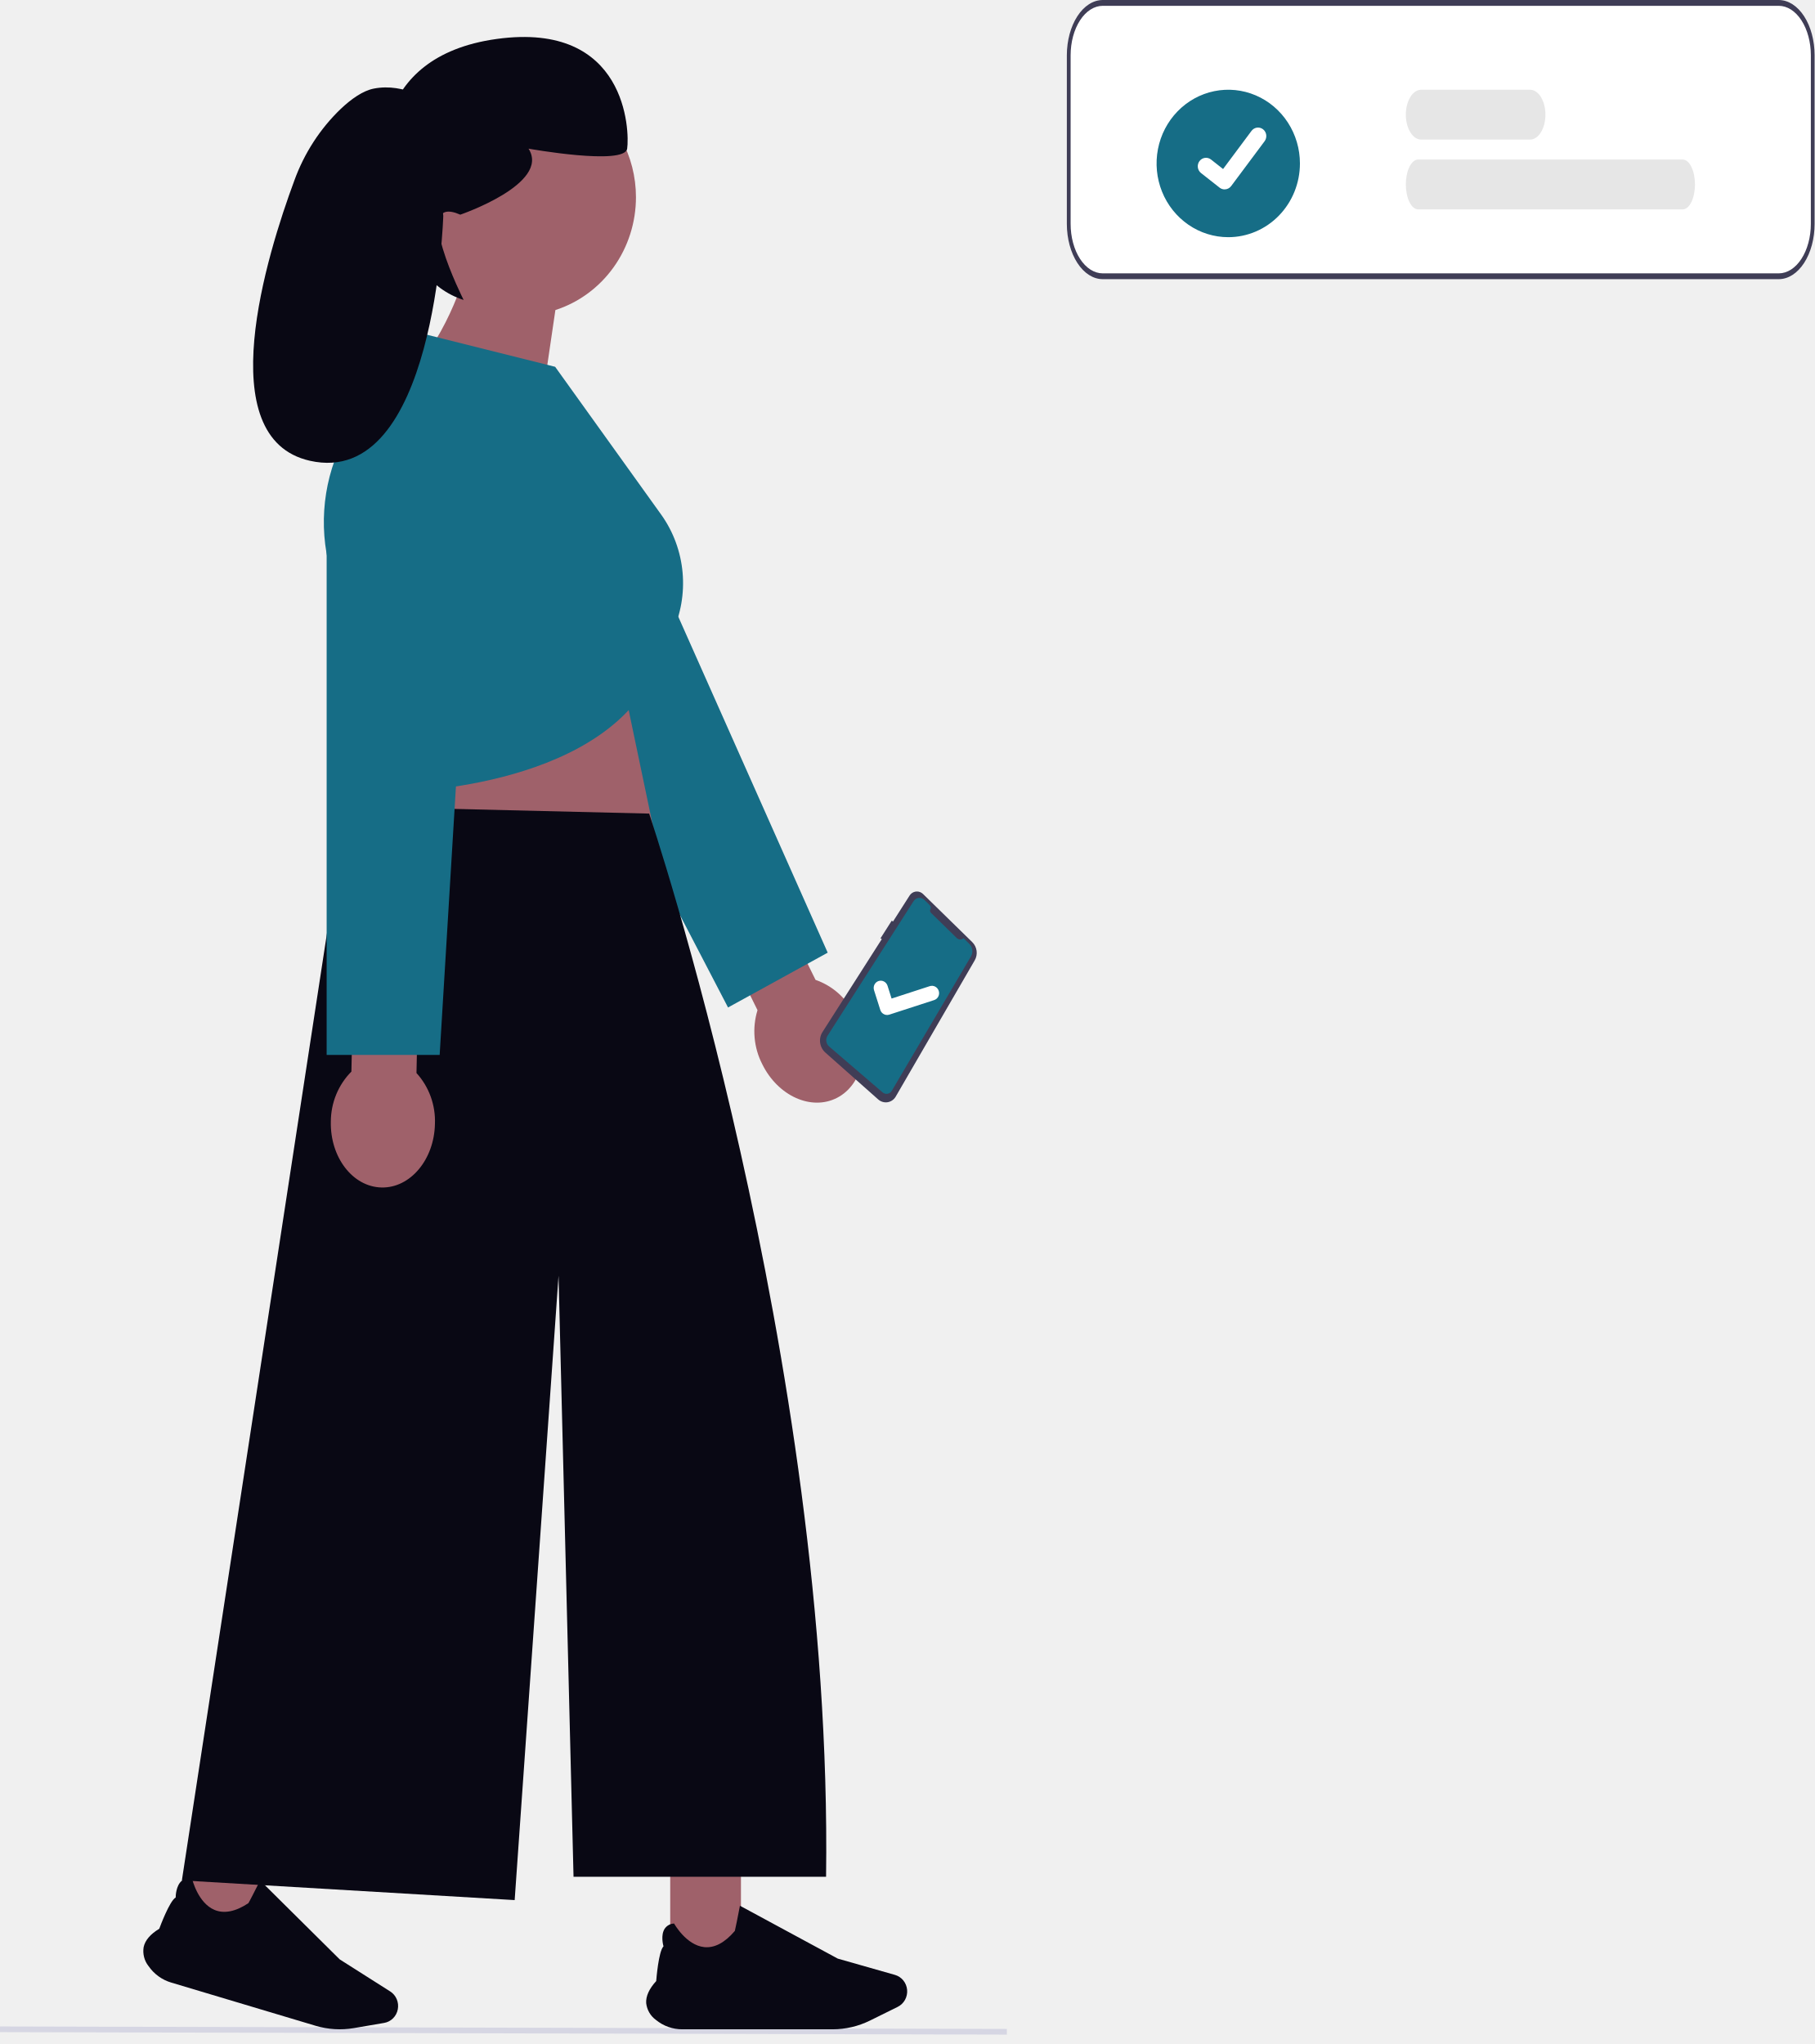
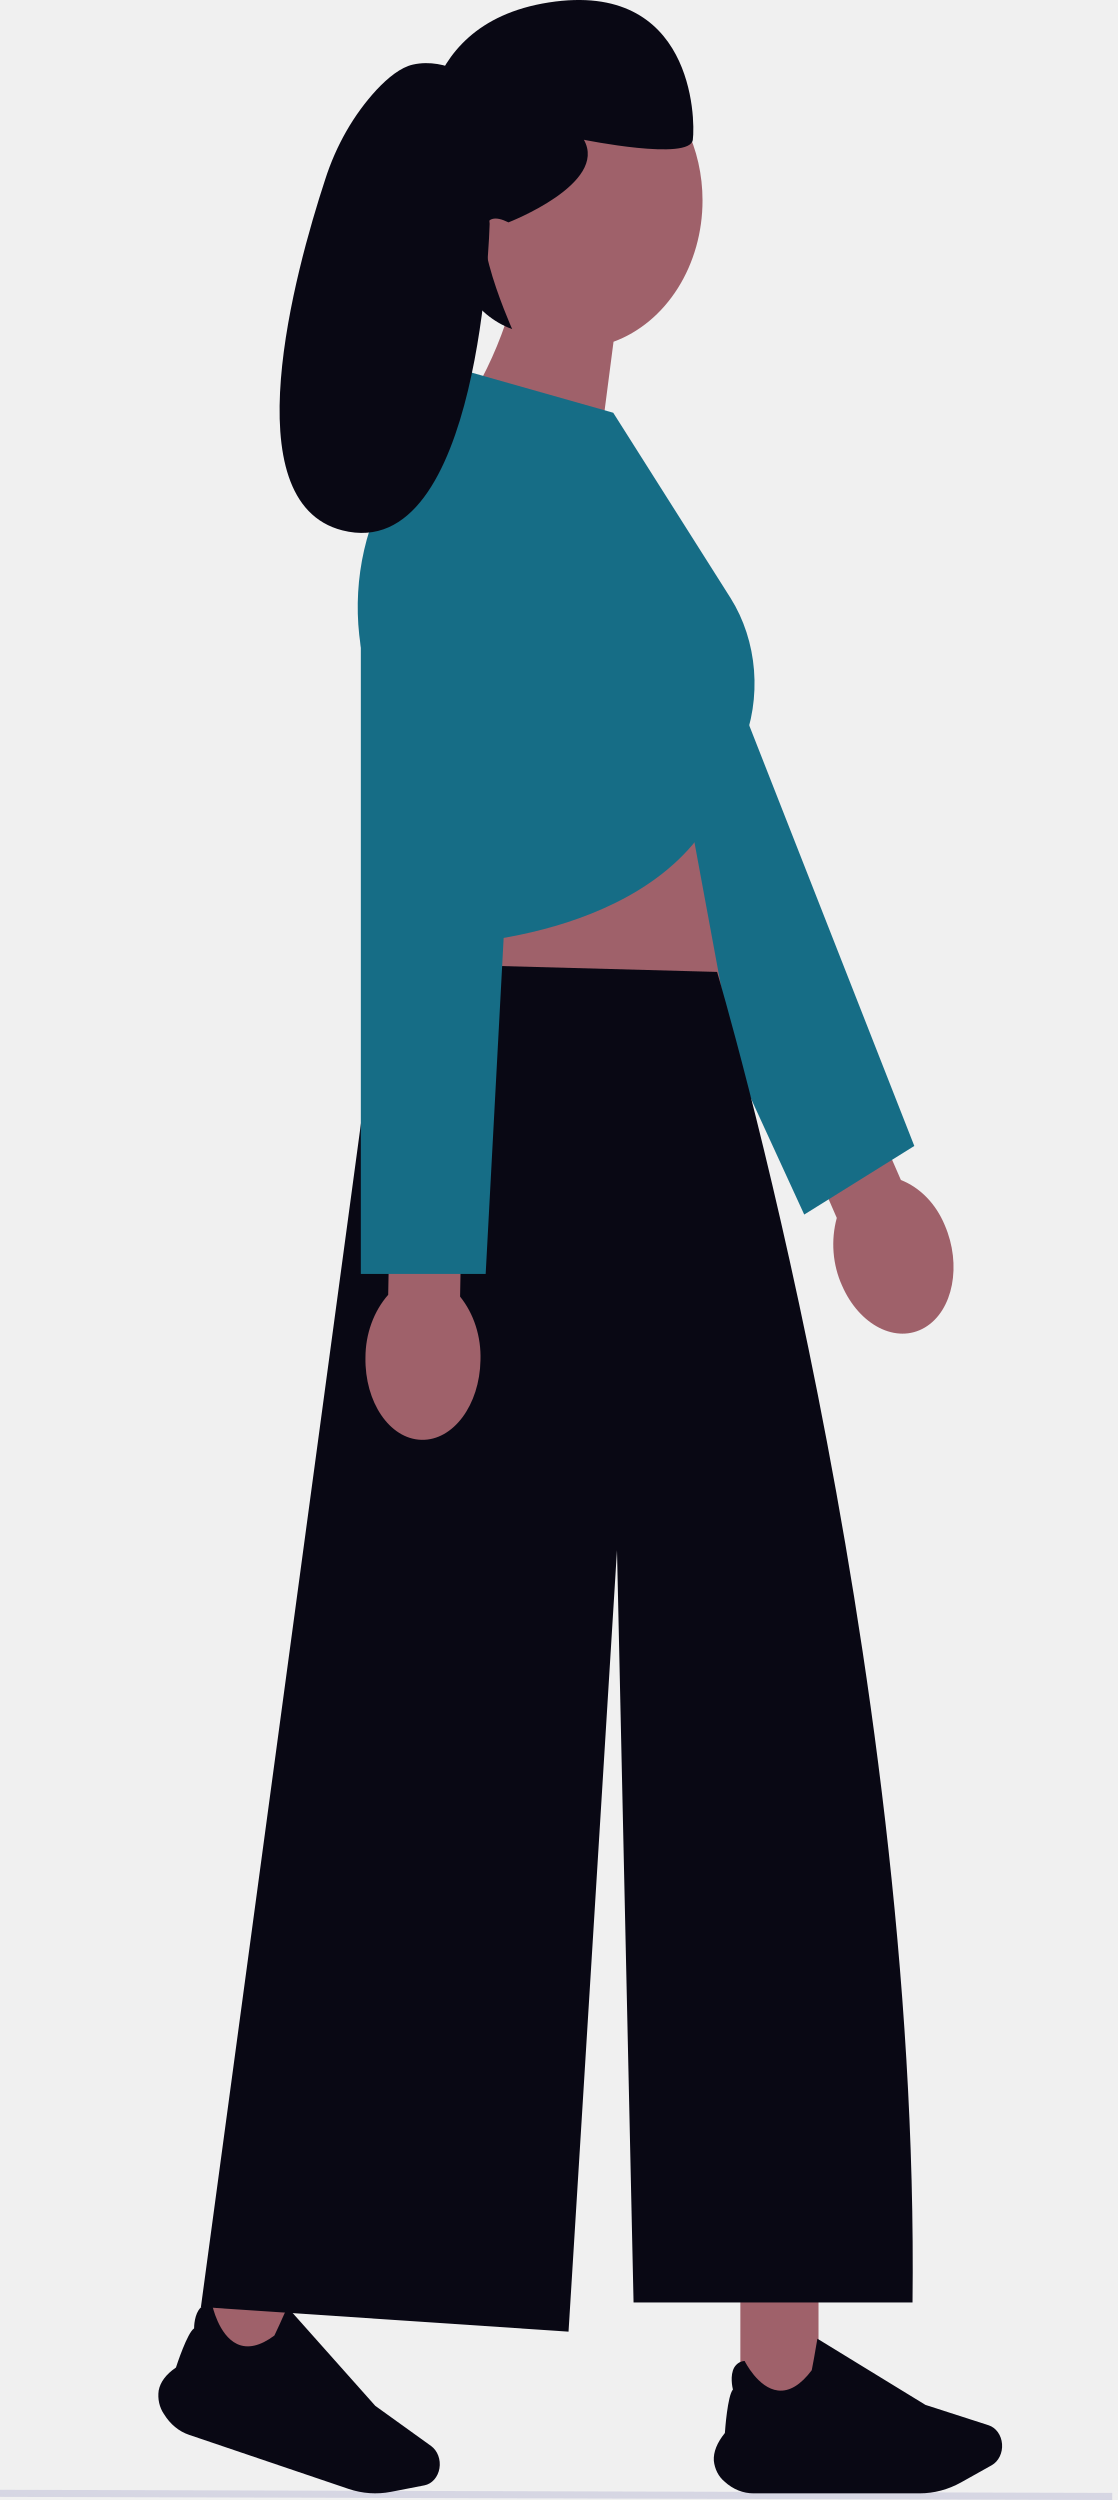
- <svg xmlns="http://www.w3.org/2000/svg" width="182" height="205" viewBox="0 0 182 205" fill="none">
-   <path d="M100.986 204.059L-0 203.809V203.24L100.986 203.489V204.059Z" fill="#D6D6E3" />
-   <path d="M81.797 98.275L76.738 88.019L70.916 91.057L75.976 101.313C75.702 102.205 75.603 103.145 75.686 104.076C75.768 105.008 76.03 105.913 76.457 106.74C78.034 109.936 81.397 111.439 83.97 110.097C86.542 108.755 87.349 105.075 85.772 101.877C85.375 101.035 84.819 100.283 84.137 99.665C83.454 99.046 82.659 98.574 81.797 98.274V98.275Z" fill="#9F616A" />
-   <path d="M47.459 51.907L73.021 101.044L83.016 95.546L60.624 45.197" fill="#166D86" />
-   <path d="M61.422 63.423L68.389 96.702L38.025 97.793C38.025 97.793 42.003 74.68 40.591 70.686L61.422 63.423Z" fill="#9F616A" />
-   <path d="M67.221 187.268H74.316V196.887H67.221V187.268Z" fill="#9F616A" />
-   <path d="M65.785 202.582C65.517 202.389 65.292 202.14 65.124 201.851C64.956 201.562 64.85 201.239 64.811 200.905C64.767 200.21 65.105 199.464 65.816 198.689C65.833 198.466 66.054 195.701 66.546 195.205C66.505 195.057 66.254 194.078 66.665 193.439C66.77 193.285 66.909 193.158 67.07 193.068C67.23 192.978 67.409 192.927 67.592 192.919L67.61 192.917L67.62 192.933C67.632 192.955 68.829 195.094 70.63 195.282C71.663 195.391 72.696 194.843 73.703 193.658C73.738 193.57 74.023 192.126 74.207 191.17L74.214 191.132L84.028 196.437L89.764 198.07C90.091 198.163 90.383 198.357 90.601 198.625C90.819 198.894 90.951 199.224 90.982 199.572C91.012 199.92 90.938 200.27 90.77 200.574C90.602 200.877 90.348 201.121 90.042 201.273L87.261 202.648C86.092 203.224 84.812 203.524 83.515 203.526H68.432C67.471 203.531 66.537 203.199 65.785 202.583L65.785 202.582Z" fill="#090814" />
-   <path d="M20.427 182.881L27.24 184.919L24.628 194.155L17.815 192.116L20.427 182.881Z" fill="#9F616A" />
-   <path d="M14.886 197.173C14.681 196.911 14.532 196.606 14.45 196.28C14.367 195.954 14.352 195.614 14.407 195.282C14.552 194.602 15.079 193.983 15.973 193.443C16.05 193.233 17.013 190.642 17.62 190.308C17.62 190.154 17.647 189.139 18.214 188.645C18.357 188.528 18.525 188.446 18.704 188.405C18.883 188.365 19.068 188.368 19.246 188.413L19.264 188.416L19.268 188.435C19.274 188.459 19.842 190.856 21.521 191.554C22.483 191.954 23.624 191.727 24.912 190.878C24.971 190.805 25.636 189.499 26.072 188.633L26.089 188.597L34.072 196.513L39.137 199.729C39.426 199.912 39.654 200.182 39.79 200.502C39.926 200.822 39.964 201.178 39.898 201.521C39.833 201.864 39.668 202.178 39.424 202.421C39.181 202.665 38.871 202.827 38.535 202.884L35.492 203.405C34.213 203.623 32.902 203.543 31.656 203.172L17.174 198.839C16.25 198.568 15.443 197.981 14.888 197.173H14.886Z" fill="#090814" />
-   <path d="M34.744 80.871L65.108 81.598C65.108 81.598 83.559 136.3 82.853 188.226H57.524L56.02 127.946L51.62 190.567L18.242 188.59L34.744 80.871Z" fill="#090814" />
-   <path d="M63.785 19.775C63.785 17.723 63.269 15.707 62.285 13.922C61.301 12.137 59.884 10.645 58.172 9.592C56.46 8.538 54.511 7.96 52.517 7.912C50.523 7.865 48.55 8.35 46.793 9.321C45.035 10.291 43.552 11.714 42.489 13.45C41.426 15.186 40.819 17.176 40.727 19.226C40.635 21.276 41.061 23.315 41.964 25.144C42.867 26.974 44.216 28.531 45.88 29.664C44.925 32.109 43.656 34.412 42.106 36.51L53.474 46.254L55.704 31.097C58.047 30.34 60.094 28.834 61.548 26.798C63.001 24.761 63.785 22.301 63.785 19.775Z" fill="#9F616A" />
-   <path d="M55.679 36.787L42.616 33.519L34.242 44.546C32.248 48.731 31.933 53.555 33.366 57.976L40.309 79.401C40.309 79.401 61.493 79.037 66.083 66.328L67.399 63.509C68.282 61.617 68.649 59.515 68.462 57.426C68.275 55.337 67.541 53.339 66.338 51.645L55.679 36.787Z" fill="#166D86" />
-   <path d="M41.772 107.618L42.015 96.121L35.488 95.975L35.245 107.473C34.594 108.126 34.077 108.907 33.722 109.769C33.368 110.63 33.184 111.556 33.181 112.492C33.105 116.076 35.382 119.033 38.265 119.097C41.149 119.162 43.549 116.307 43.623 112.723C43.66 111.788 43.515 110.856 43.197 109.979C42.879 109.103 42.395 108.3 41.772 107.618Z" fill="#9F616A" />
-   <path d="M32.762 50.073V105.802H44.097L47.447 50.544" fill="#166D86" />
-   <path d="M46.166 21.53C46.166 21.53 55.251 18.429 53.011 14.91C53.011 14.91 62.654 16.638 62.903 14.91C63.152 13.183 62.903 2.113 49.839 3.904C36.774 5.696 38.516 16.957 38.516 16.957C38.516 16.957 39.471 27.844 46.5 30.083C46.5 30.083 41.064 19.29 46.166 21.53Z" fill="#090814" />
-   <path d="M43.304 10.265C43.304 10.265 40.621 8.272 37.492 8.885C36.395 9.1 35.237 9.924 34.192 10.906C32.107 12.904 30.506 15.376 29.515 18.124C26.779 25.5 21.037 43.95 31.082 46.212C43.677 49.049 44.459 21.647 44.459 21.647L43.304 10.265V10.265Z" fill="#090814" />
-   <path d="M92.457 89.563C92.36 89.496 92.251 89.451 92.136 89.427C92.022 89.404 91.904 89.405 91.79 89.428C91.676 89.452 91.568 89.498 91.472 89.565C91.376 89.632 91.294 89.717 91.231 89.817L89.569 92.419L89.436 92.341L88.31 94.111L88.444 94.183L82.493 103.506C82.289 103.825 82.207 104.21 82.26 104.59C82.314 104.969 82.499 105.317 82.783 105.568L88.081 110.266C88.21 110.38 88.362 110.464 88.525 110.512C88.689 110.561 88.86 110.572 89.028 110.545C89.195 110.518 89.354 110.453 89.494 110.356C89.634 110.259 89.752 110.132 89.838 109.982L97.763 96.315C97.929 96.028 97.995 95.691 97.95 95.359C97.904 95.027 97.75 94.719 97.513 94.487L92.587 89.67C92.547 89.63 92.504 89.594 92.457 89.563Z" fill="#3F3D56" />
-   <path d="M95.961 94.08L93.371 91.548C93.325 91.502 93.294 91.442 93.284 91.377C93.273 91.312 93.284 91.246 93.315 91.188C93.349 91.123 93.362 91.047 93.35 90.974C93.338 90.9 93.303 90.832 93.251 90.78L92.705 90.247C92.631 90.174 92.542 90.119 92.445 90.085C92.347 90.051 92.244 90.039 92.143 90.051C92.041 90.062 91.943 90.096 91.856 90.151C91.769 90.206 91.695 90.279 91.639 90.367L83.001 103.878C82.893 104.046 82.85 104.249 82.88 104.448C82.909 104.647 83.009 104.829 83.161 104.959L88.52 109.559C88.589 109.617 88.669 109.66 88.754 109.685C88.84 109.709 88.93 109.714 89.017 109.699C89.105 109.685 89.188 109.651 89.261 109.601C89.334 109.55 89.396 109.484 89.442 109.406L97.383 95.926C97.5 95.727 97.546 95.493 97.516 95.262C97.484 95.031 97.378 94.817 97.213 94.656L96.638 94.094C96.546 94.18 96.424 94.227 96.298 94.224C96.173 94.222 96.052 94.17 95.961 94.08Z" fill="#166D86" />
-   <path d="M88.563 101.663C88.437 101.573 88.342 101.444 88.293 101.294L88.29 101.285L87.663 99.309C87.605 99.124 87.62 98.923 87.705 98.751C87.791 98.579 87.94 98.449 88.12 98.39C88.3 98.332 88.496 98.349 88.664 98.439C88.833 98.528 88.96 98.683 89.019 98.868L89.424 100.149L93.256 98.904C93.345 98.875 93.439 98.864 93.532 98.872C93.626 98.881 93.717 98.908 93.8 98.952C93.884 98.997 93.958 99.058 94.019 99.131C94.079 99.205 94.126 99.29 94.154 99.382L94.13 99.391L94.155 99.382C94.213 99.567 94.198 99.768 94.112 99.94C94.026 100.112 93.877 100.242 93.698 100.3L89.188 101.764C89.084 101.797 88.974 101.805 88.866 101.788C88.757 101.771 88.654 101.728 88.564 101.663L88.563 101.663Z" fill="white" />
-   <path d="M178.404 0H110.602C109.647 0.001 108.732 0.586 108.057 1.625C107.382 2.664 107.003 4.073 107.002 5.542V22.46C107.003 23.929 107.383 25.337 108.058 26.376C108.732 27.415 109.647 27.999 110.602 28H178.404C179.358 27.998 180.272 27.414 180.947 26.375C181.621 25.337 182.001 23.929 182.002 22.46V5.542C182.001 4.073 181.622 2.664 180.947 1.625C180.272 0.586 179.358 0.002 178.404 0Z" fill="white" />
-   <path d="M178.404 0H110.602C109.647 0.001 108.732 0.586 108.057 1.625C107.382 2.664 107.003 4.073 107.002 5.542V22.46C107.003 23.929 107.383 25.337 108.058 26.376C108.732 27.415 109.647 27.999 110.602 28H178.404C179.358 27.998 180.272 27.414 180.947 26.375C181.621 25.337 182.001 23.929 182.002 22.46V5.542C182.001 4.073 181.622 2.664 180.947 1.625C180.272 0.586 179.358 0.002 178.404 0ZM181.623 22.46C181.622 23.774 181.282 25.033 180.678 25.962C180.075 26.892 179.257 27.415 178.404 27.417H110.602C109.748 27.415 108.93 26.892 108.326 25.963C107.722 25.034 107.382 23.774 107.381 22.46V5.542C107.382 4.227 107.722 2.967 108.326 2.038C108.929 1.108 109.748 0.585 110.602 0.583H178.404C179.257 0.585 180.076 1.108 180.679 2.038C181.283 2.967 181.623 4.227 181.624 5.542L181.623 22.46Z" fill="#3F3D56" />
-   <path d="M123.191 23.788C121.769 23.788 120.379 23.354 119.197 22.541C118.015 21.729 117.093 20.574 116.549 19.223C116.005 17.872 115.863 16.386 116.14 14.951C116.417 13.517 117.102 12.2 118.108 11.166C119.113 10.132 120.394 9.427 121.788 9.142C123.183 8.857 124.628 9.003 125.942 9.563C127.256 10.122 128.378 11.07 129.168 12.286C129.958 13.502 130.38 14.931 130.38 16.394C130.38 18.355 129.622 20.235 128.274 21.622C126.926 23.009 125.097 23.788 123.191 23.788Z" fill="#166D86" />
-   <path d="M168.78 21H142.224C141.898 20.992 141.588 20.726 141.359 20.258C141.13 19.79 141.002 19.158 141.002 18.5C141.002 17.842 141.13 17.21 141.359 16.742C141.588 16.274 141.898 16.008 142.224 16H168.78C169.106 16.008 169.416 16.274 169.645 16.742C169.874 17.21 170.002 17.842 170.002 18.5C170.002 19.158 169.874 19.79 169.645 20.258C169.416 20.726 169.106 20.992 168.78 21Z" fill="#E6E6E6" />
-   <path d="M153.463 14H142.523C142.118 13.992 141.731 13.725 141.446 13.257C141.162 12.789 141.002 12.158 141.002 11.5C141.002 10.842 141.162 10.21 141.446 9.742C141.731 9.274 142.118 9.008 142.523 9H153.463C153.871 9 154.263 9.263 154.551 9.732C154.84 10.201 155.002 10.837 155.002 11.5C155.002 12.163 154.84 12.799 154.551 13.268C154.263 13.737 153.871 14 153.463 14V14Z" fill="#E6E6E6" />
-   <path d="M122.824 18.995C122.645 18.995 122.472 18.936 122.329 18.826L122.32 18.819L120.457 17.353C120.283 17.215 120.169 17.012 120.14 16.789C120.111 16.565 120.17 16.338 120.304 16.159C120.437 15.98 120.635 15.862 120.852 15.833C121.07 15.803 121.29 15.864 121.465 16.001L122.671 16.953L125.523 13.127C125.657 12.947 125.854 12.83 126.072 12.8C126.289 12.771 126.509 12.832 126.684 12.969L126.666 12.993L126.684 12.969C126.858 13.106 126.972 13.309 127.001 13.533C127.029 13.757 126.971 13.983 126.837 14.163L123.483 18.661C123.406 18.765 123.306 18.848 123.192 18.906C123.078 18.964 122.952 18.993 122.825 18.993L122.824 18.995Z" fill="white" />
+ <svg xmlns="http://www.w3.org/2000/svg" width="156" height="349" viewBox="0 0 156 349" fill="none">
+   <path d="M155.268 349L0.001 348.566V347.575L155.268 348.009V349Z" fill="#D6D6E3" />
+   <path d="M125.765 164.729L117.986 146.863L109.035 152.156L116.814 170.022C116.393 171.576 116.241 173.212 116.368 174.835C116.495 176.457 116.898 178.035 117.553 179.474C119.978 185.042 125.15 187.661 129.105 185.323C133.06 182.984 134.3 176.574 131.875 171.004C131.265 169.538 130.411 168.228 129.362 167.15C128.313 166.073 127.09 165.249 125.765 164.728V164.729Z" fill="#9F616A" />
+   <path d="M72.968 83.959L112.27 169.553L127.637 159.975L93.21 72.269" fill="#166D86" />
+   <path d="M94.438 104.019L105.148 161.99L58.464 163.891C58.464 163.891 64.58 123.629 62.409 116.671L94.438 104.019Z" fill="#9F616A" />
+   <path d="M103.354 319.752H114.264V336.508H103.354V319.752Z" fill="#9F616A" />
+   <path d="M101.146 346.428C100.734 346.092 100.388 345.658 100.13 345.154C99.872 344.651 99.708 344.089 99.65 343.507C99.581 342.296 100.1 340.997 101.194 339.647C101.22 339.258 101.56 334.441 102.317 333.578C102.253 333.321 101.868 331.614 102.499 330.501C102.661 330.233 102.874 330.012 103.121 329.855C103.369 329.698 103.643 329.609 103.925 329.595L103.953 329.592L103.967 329.621C103.986 329.658 105.826 333.385 108.596 333.712C110.183 333.902 111.773 332.947 113.32 330.882C113.374 330.729 113.813 328.213 114.095 326.548L114.106 326.482L129.194 335.724L138.014 338.568C138.517 338.73 138.967 339.068 139.301 339.535C139.636 340.003 139.84 340.579 139.886 341.185C139.933 341.792 139.819 342.4 139.561 342.93C139.303 343.459 138.912 343.884 138.441 344.148L134.166 346.542C132.368 347.546 130.4 348.069 128.406 348.072H105.217C103.739 348.082 102.302 347.502 101.146 346.43L101.146 346.428Z" fill="#090814" />
+   <path d="M31.406 312.109L41.881 315.66L37.864 331.748L27.389 328.197L31.406 312.109Z" fill="#9F616A" />
+   <path d="M22.89 337.006C22.575 336.549 22.346 336.019 22.219 335.451C22.092 334.883 22.069 334.29 22.153 333.711C22.377 332.527 23.186 331.448 24.562 330.508C24.68 330.143 26.161 325.629 27.094 325.046C27.094 324.778 27.134 323.011 28.007 322.151C28.227 321.946 28.485 321.803 28.759 321.733C29.035 321.663 29.32 321.667 29.593 321.745L29.621 321.751L29.627 321.783C29.636 321.825 30.51 326.002 33.091 327.218C34.57 327.915 36.325 327.518 38.305 326.039C38.395 325.912 39.418 323.637 40.088 322.13L40.115 322.067L52.388 335.856L60.175 341.457C60.62 341.777 60.97 342.247 61.179 342.805C61.389 343.363 61.447 343.981 61.347 344.579C61.246 345.176 60.992 345.724 60.617 346.148C60.243 346.572 59.766 346.854 59.251 346.954L54.572 347.862C52.605 348.241 50.59 348.102 48.674 347.456L26.408 339.908C24.986 339.436 23.746 338.412 22.893 337.006H22.89Z" fill="#090814" />
+   <path d="M53.42 134.412L100.105 135.679C100.105 135.679 128.473 230.967 127.388 321.42H88.444L86.131 216.416L79.367 325.499L28.048 322.055L53.42 134.412Z" fill="#090814" />
+   <path d="M98.072 27.986C98.073 24.412 97.278 20.899 95.765 17.79C94.252 14.681 92.074 12.082 89.441 10.247C86.809 8.412 83.814 7.404 80.747 7.321C77.681 7.239 74.649 8.084 71.946 9.775C69.244 11.466 66.964 13.944 65.33 16.969C63.695 19.993 62.761 23.459 62.62 27.03C62.478 30.6 63.134 34.152 64.523 37.339C65.911 40.526 67.985 43.239 70.542 45.212C69.075 49.472 67.124 53.483 64.741 57.139L82.219 74.111L85.648 47.709C89.25 46.39 92.398 43.766 94.632 40.219C96.867 36.672 98.072 32.387 98.072 27.986Z" fill="#9F616A" />
+   <path d="M85.607 57.62L65.522 51.927L52.648 71.136C49.581 78.426 49.097 86.829 51.3 94.531L61.976 131.852C61.976 131.852 94.546 131.218 101.603 109.08L103.626 104.169C104.983 100.874 105.548 97.212 105.261 93.573C104.974 89.933 103.845 86.453 101.995 83.502L85.607 57.62Z" fill="#166D86" />
+   <path d="M64.227 181.005L64.6 160.977L54.565 160.723L54.192 180.752C53.191 181.89 52.395 183.25 51.85 184.751C51.305 186.252 51.022 187.865 51.018 189.495C50.901 195.738 54.402 200.889 58.836 201.001C63.269 201.114 66.96 196.141 67.074 189.898C67.129 188.269 66.906 186.645 66.418 185.118C65.929 183.591 65.184 182.193 64.227 181.005Z" fill="#9F616A" />
+   <path d="M50.372 80.764V177.841H67.8L72.951 81.583" fill="#166D86" />
+   <path d="M70.983 31.043C70.983 31.043 84.953 25.642 81.509 19.512C81.509 19.512 96.335 22.521 96.718 19.512C97.1 16.503 96.718 -2.78 76.63 0.34C56.544 3.461 59.222 23.078 59.222 23.078C59.222 23.078 60.69 42.041 71.497 45.943C71.497 45.943 63.14 27.142 70.983 31.043Z" fill="#090814" />
+   <path d="M66.58 11.419C66.58 11.419 62.455 7.948 57.643 9.016C55.957 9.39 54.176 10.827 52.57 12.537C49.365 16.017 46.902 20.323 45.379 25.11C41.172 37.958 32.343 70.098 47.789 74.038C67.153 78.98 68.356 31.247 68.356 31.247L66.58 11.42V11.419Z" fill="#090814" />
</svg>
